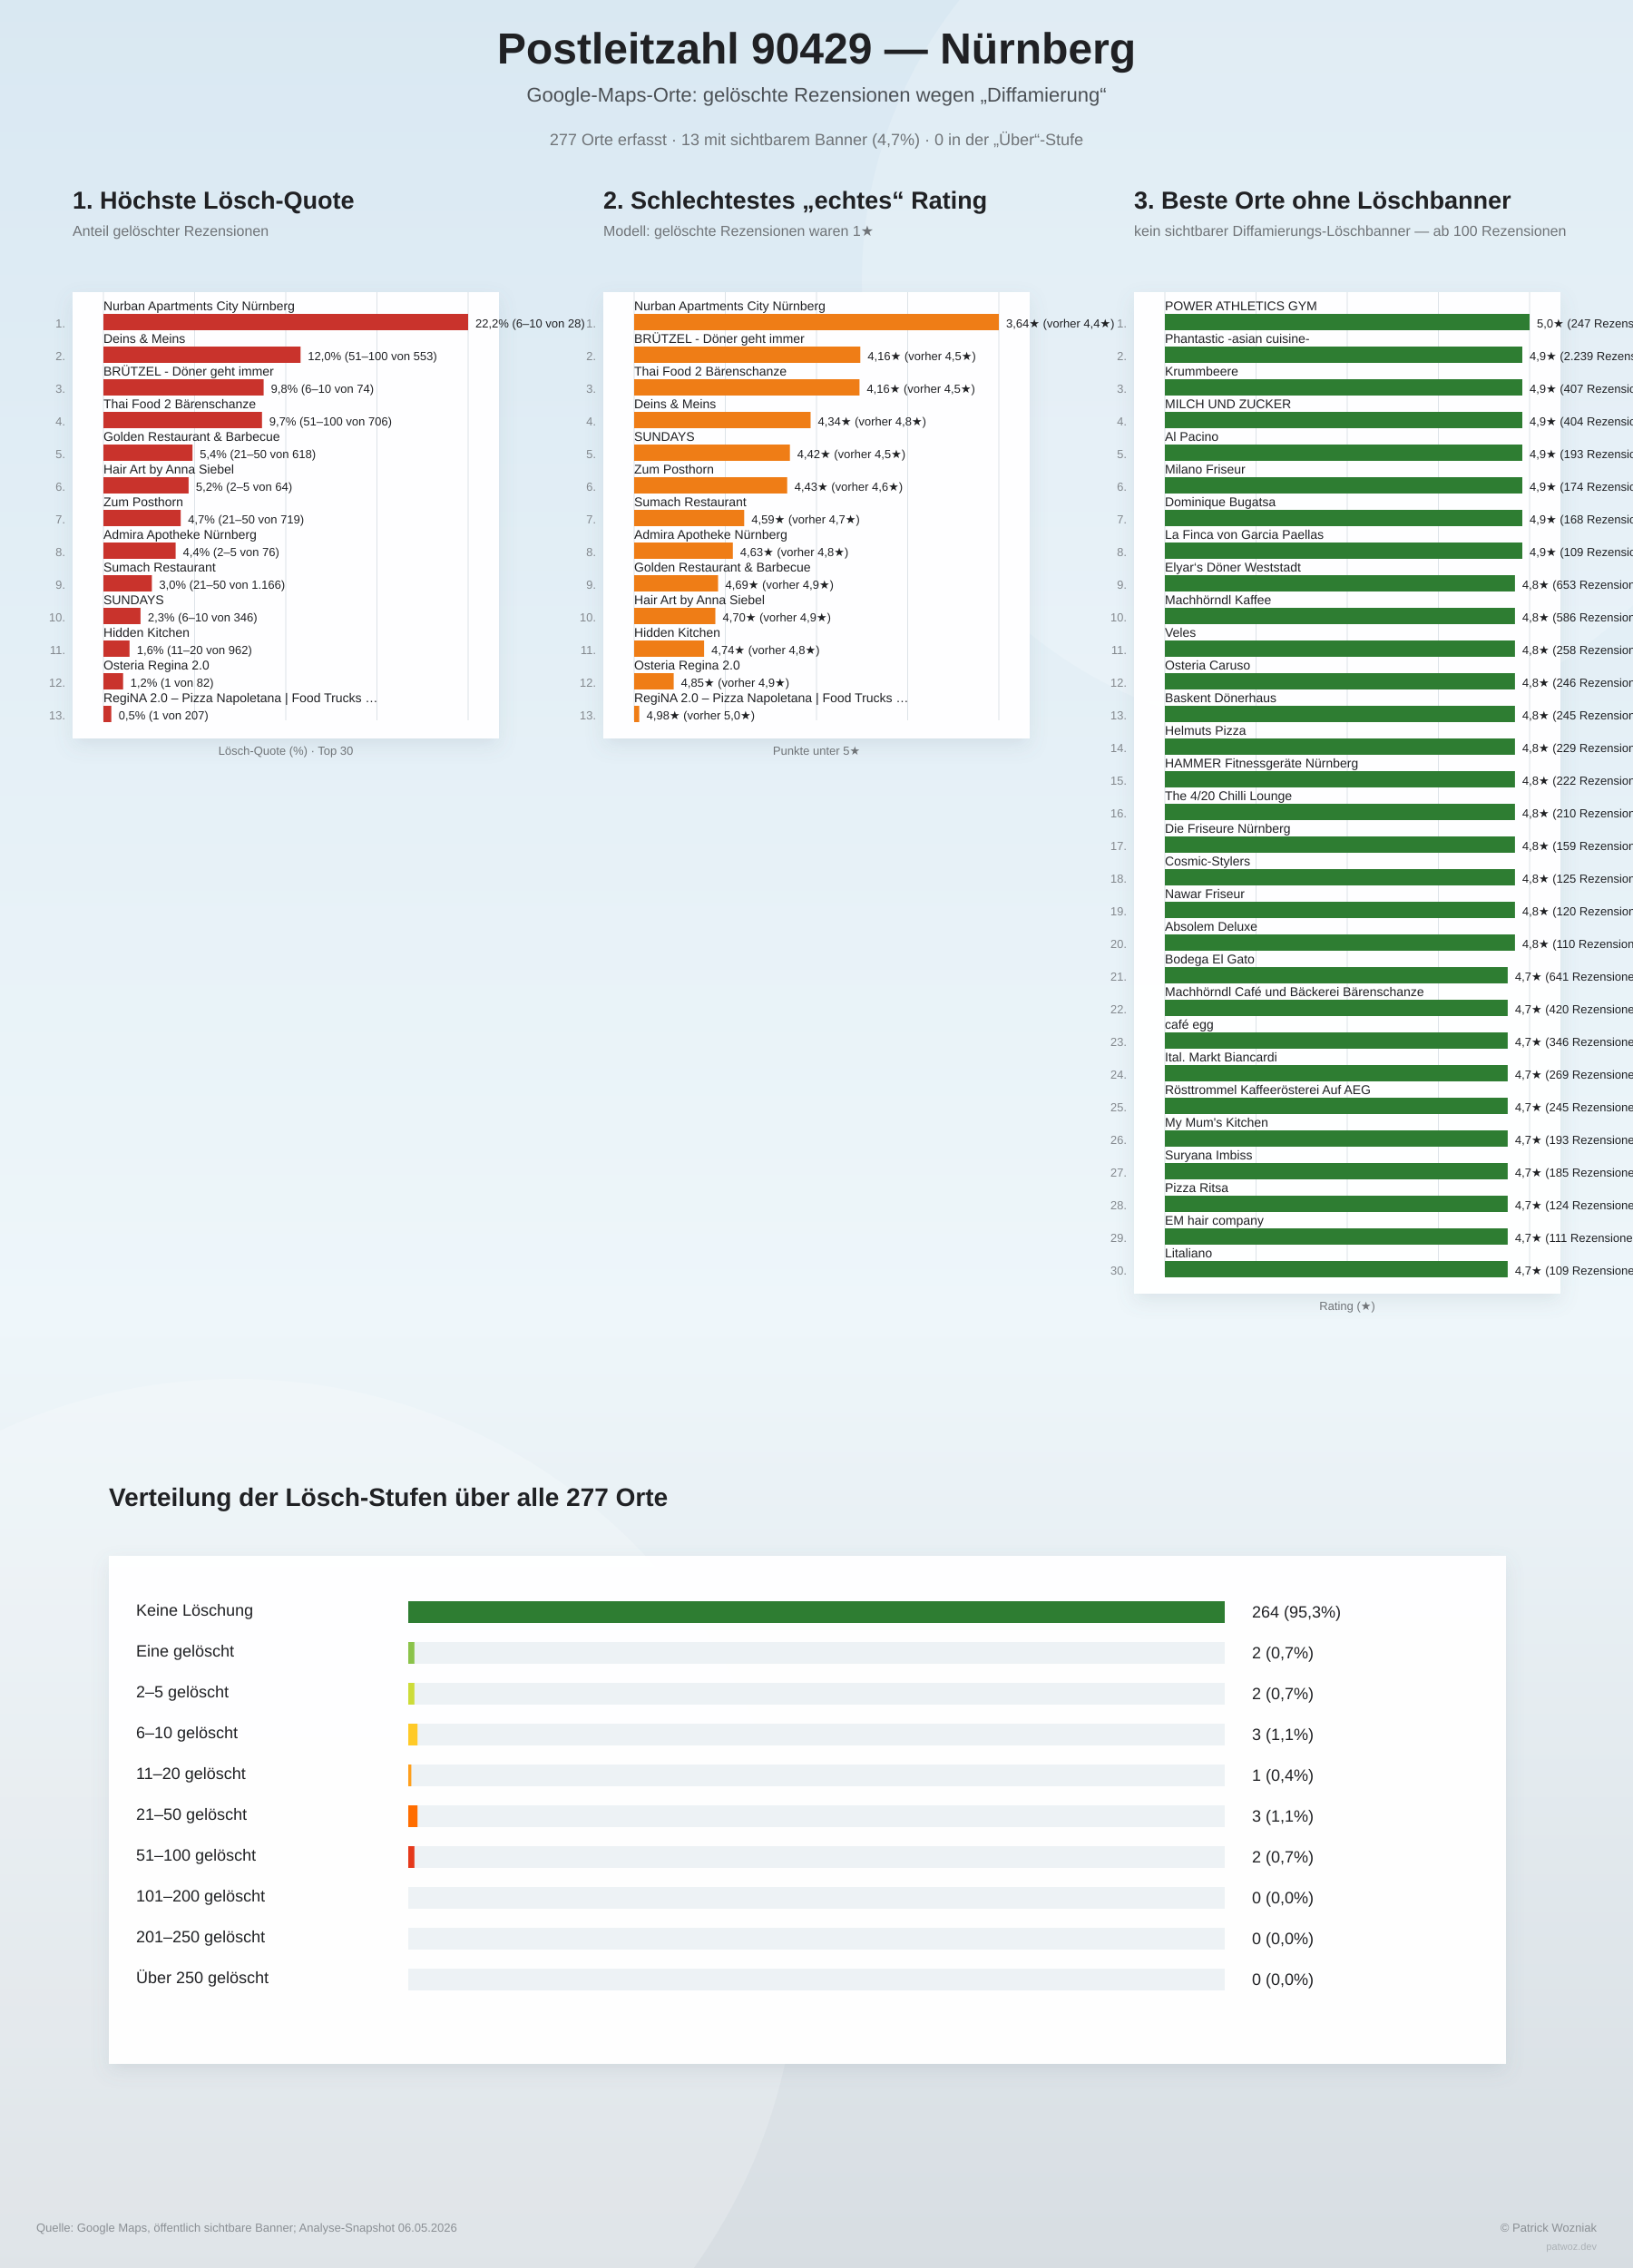
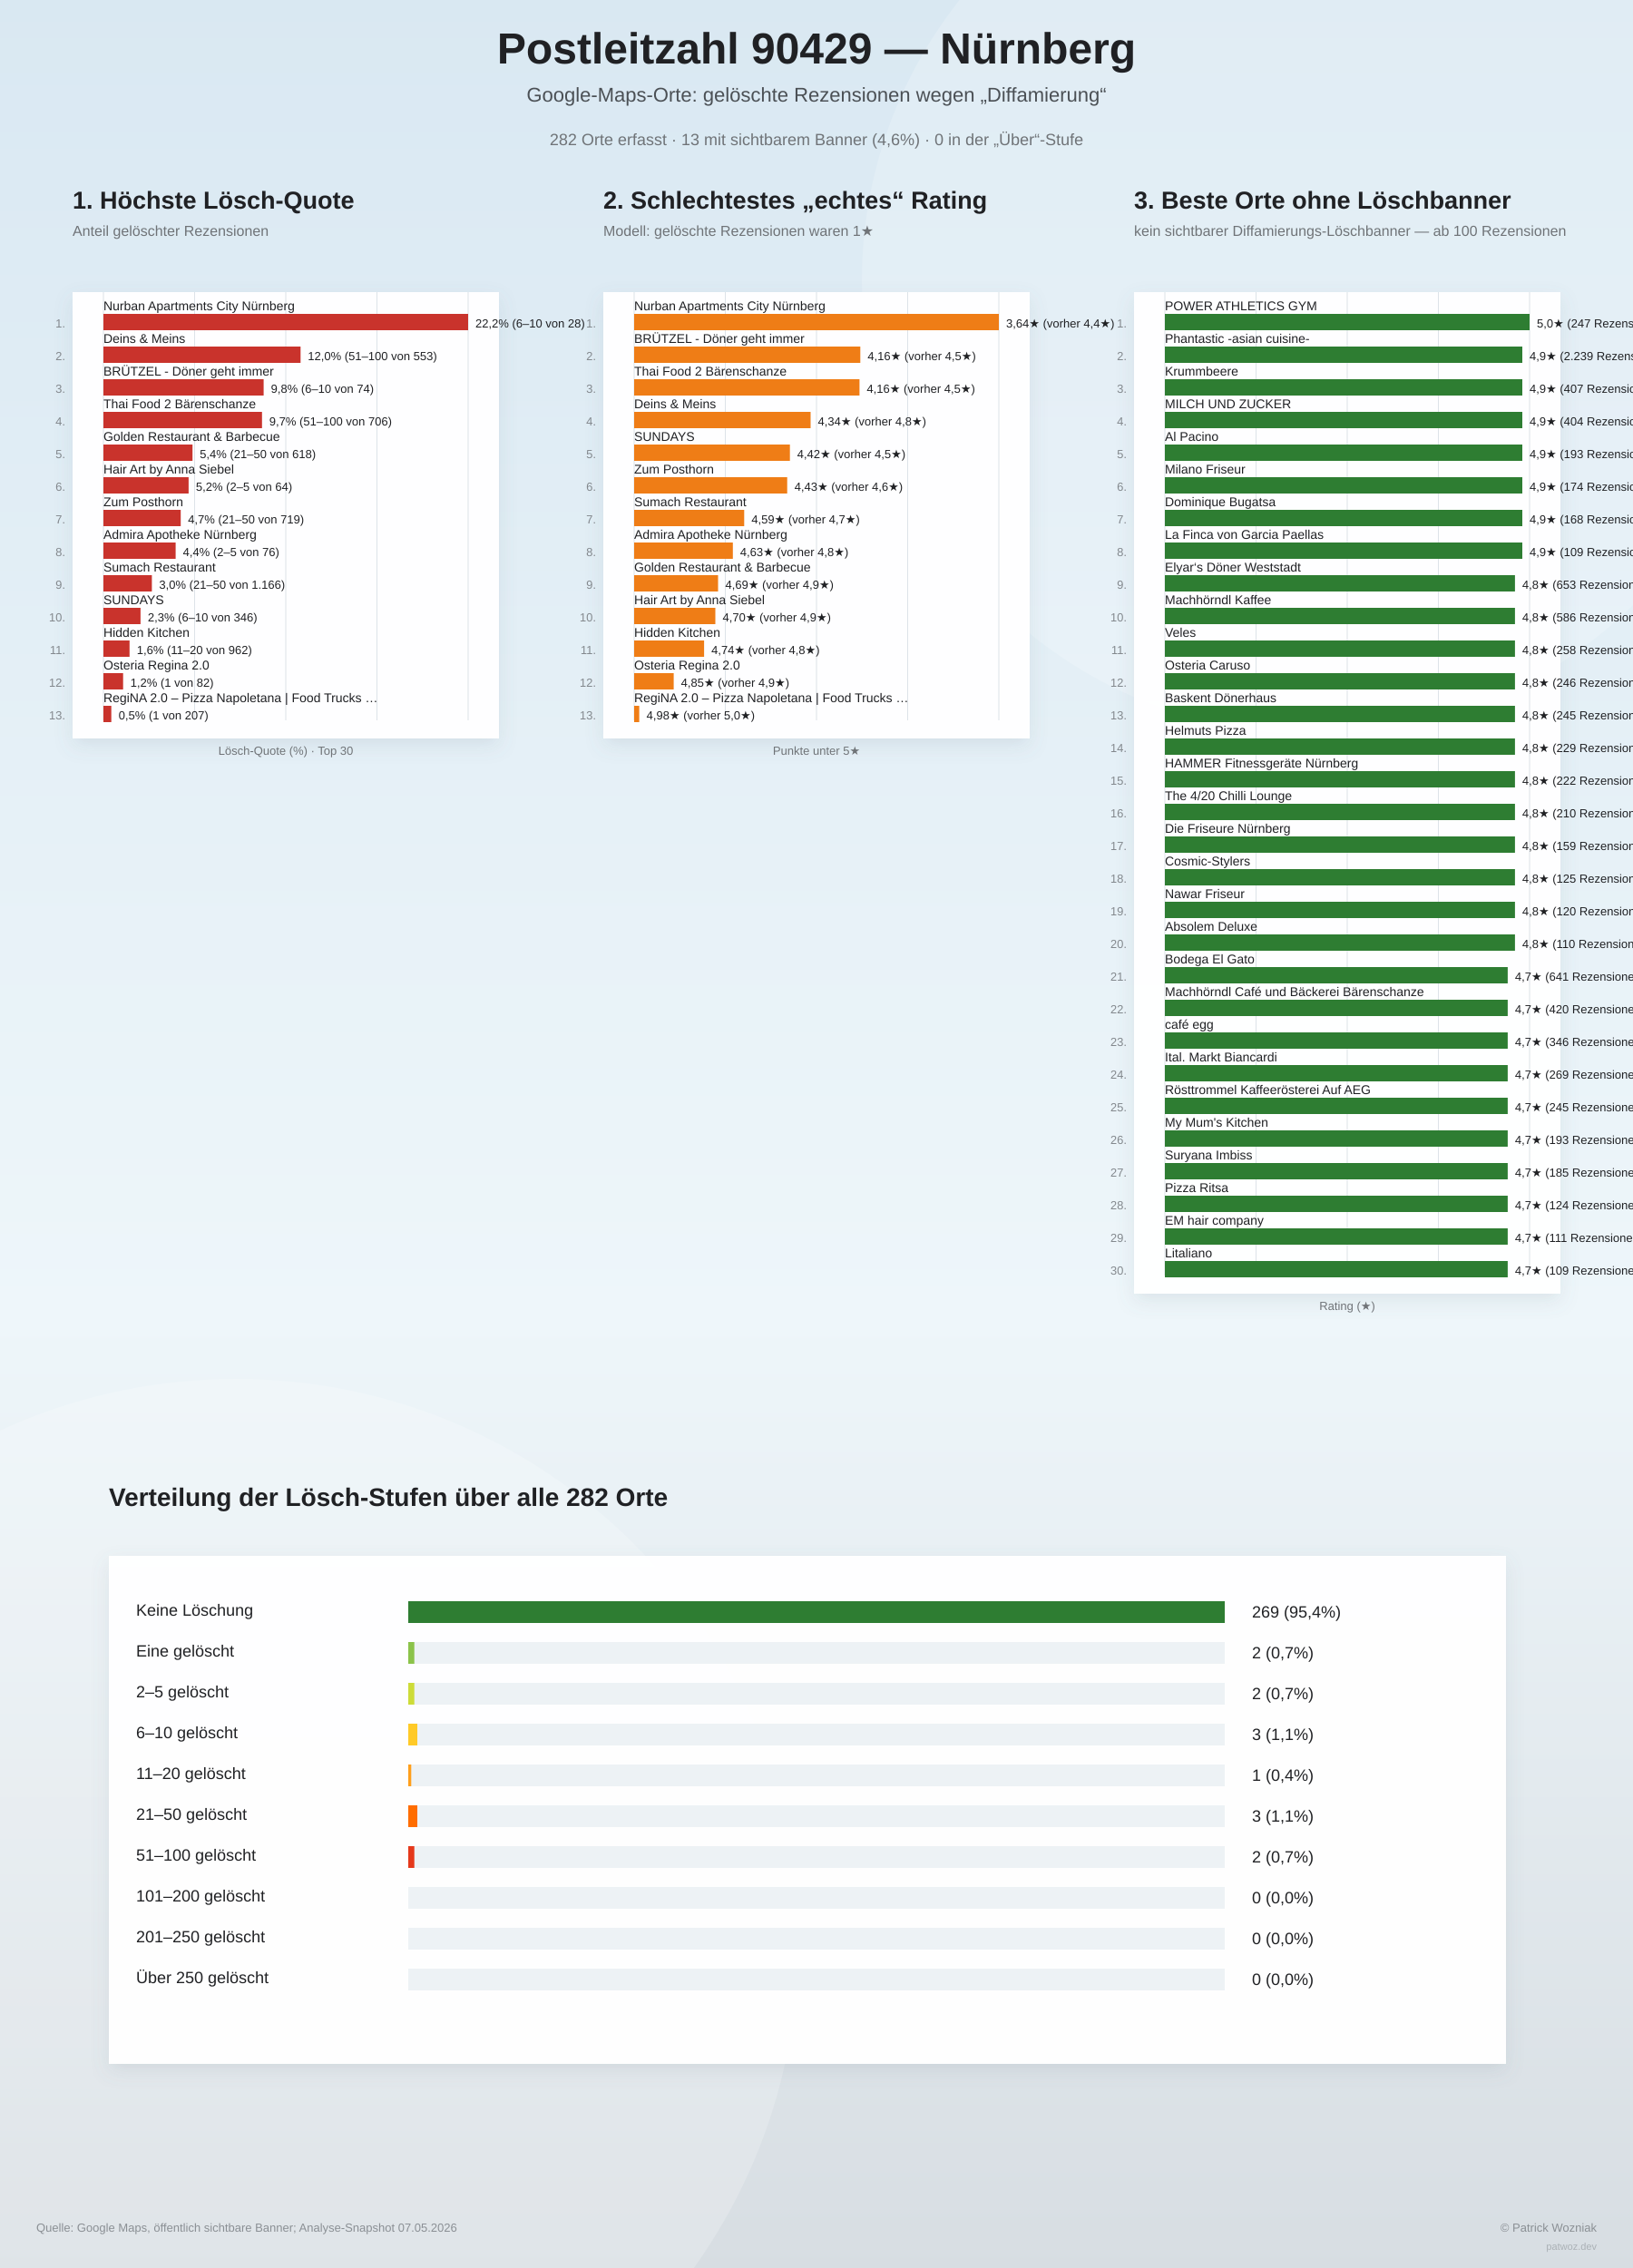
<svg xmlns="http://www.w3.org/2000/svg" width="1800" height="2500" viewBox="0 0 1800 2500">
  <defs>
    <linearGradient id="bg" x1="0" y1="0" x2="0" y2="1">
      <stop offset="0%" stop-color="#d9e8f2" />
      <stop offset="58%" stop-color="#eef6fa" />
      <stop offset="100%" stop-color="#d7dde2" />
    </linearGradient>
    <filter id="softShadow" x="-10%" y="-10%" width="120%" height="120%">
      <feDropShadow dx="0" dy="8" stdDeviation="10" flood-color="#6d7f8a" flood-opacity="0.16" />
    </filter>
  </defs>
  <rect width="100%" height="100%" fill="url(#bg)" />
  <circle cx="1450" cy="310" r="500" fill="#ffffff" opacity="0.18" />
  <circle cx="260" cy="2140" r="620" fill="#ffffff" opacity="0.20" />
  <text x="900" y="70" text-anchor="middle" font-family="Arial, sans-serif" font-size="48" font-weight="800" fill="#202124">Postleitzahl 90429 — Nürnberg</text>
  <text x="900" y="112" text-anchor="middle" font-family="Arial, sans-serif" font-size="22" fill="#4b5055">Google-Maps-Orte: gelöschte Rezensionen wegen „Diffamierung“</text>
-   <text x="900" y="160" text-anchor="middle" font-family="Arial, sans-serif" font-size="18" fill="#6f7377">277 Orte erfasst · 13 mit sichtbarem Banner (4,7%) · 0 in der „Über“-Stufe</text>
+   <text x="900" y="160" text-anchor="middle" font-family="Arial, sans-serif" font-size="18" fill="#6f7377">282 Orte erfasst · 13 mit sichtbarem Banner (4,6%) · 0 in der „Über“-Stufe</text>
  <g>
    <text x="80" y="230" font-family="Arial, sans-serif" font-size="27" font-weight="800" fill="#202124">1. Höchste Lösch-Quote</text>
    <text x="80" y="260" font-family="Arial, sans-serif" font-size="16" fill="#6f7377">Anteil gelöschter Rezensionen</text>
    <rect x="80" y="322" width="470" height="492" fill="#ffffff" opacity="0.96" filter="url(#softShadow)" />
    <line x1="114.0" y1="322" x2="114.0" y2="794.0" stroke="#dde3e8" stroke-width="1" />
    <line x1="214.5" y1="322" x2="214.5" y2="794.0" stroke="#dde3e8" stroke-width="1" />
    <line x1="315.0" y1="322" x2="315.0" y2="794.0" stroke="#dde3e8" stroke-width="1" />
    <line x1="415.5" y1="322" x2="415.5" y2="794.0" stroke="#dde3e8" stroke-width="1" />
    <line x1="516.0" y1="322" x2="516.0" y2="794.0" stroke="#dde3e8" stroke-width="1" />
    <text x="72" y="361.0" text-anchor="end" font-family="Arial, sans-serif" font-size="13" fill="#83888d">1.</text>
    <text x="114" y="342.0" font-family="Arial, sans-serif" font-size="14" fill="#202124">Nurban Apartments City Nürnberg</text>
    <rect x="114" y="346.0" width="402.0" height="18" fill="#c9332c" />
    <text x="524.0" y="361.0" font-family="Arial, sans-serif" font-size="13" fill="#202124">22,2%  (6–10 von 28)</text>
    <text x="72" y="397.0" text-anchor="end" font-family="Arial, sans-serif" font-size="13" fill="#83888d">2.</text>
    <text x="114" y="378.0" font-family="Arial, sans-serif" font-size="14" fill="#202124">Deins &amp; Meins</text>
    <rect x="114" y="382.0" width="217.3" height="18" fill="#c9332c" />
    <text x="339.3" y="397.0" font-family="Arial, sans-serif" font-size="13" fill="#202124">12,0%  (51–100 von 553)</text>
    <text x="72" y="433.0" text-anchor="end" font-family="Arial, sans-serif" font-size="13" fill="#83888d">3.</text>
    <text x="114" y="414.0" font-family="Arial, sans-serif" font-size="14" fill="#202124">BRÜTZEL - Döner geht immer</text>
    <rect x="114" y="418.0" width="176.6" height="18" fill="#c9332c" />
    <text x="298.6" y="433.0" font-family="Arial, sans-serif" font-size="13" fill="#202124">9,8%  (6–10 von 74)</text>
    <text x="72" y="469.0" text-anchor="end" font-family="Arial, sans-serif" font-size="13" fill="#83888d">4.</text>
    <text x="114" y="450.0" font-family="Arial, sans-serif" font-size="14" fill="#202124">Thai Food 2 Bärenschanze</text>
    <rect x="114" y="454.0" width="174.8" height="18" fill="#c9332c" />
    <text x="296.8" y="469.0" font-family="Arial, sans-serif" font-size="13" fill="#202124">9,7%  (51–100 von 706)</text>
    <text x="72" y="505.0" text-anchor="end" font-family="Arial, sans-serif" font-size="13" fill="#83888d">5.</text>
    <text x="114" y="486.0" font-family="Arial, sans-serif" font-size="14" fill="#202124">Golden Restaurant &amp; Barbecue</text>
    <rect x="114" y="490.0" width="98.2" height="18" fill="#c9332c" />
    <text x="220.2" y="505.0" font-family="Arial, sans-serif" font-size="13" fill="#202124">5,4%  (21–50 von 618)</text>
    <text x="72" y="541.0" text-anchor="end" font-family="Arial, sans-serif" font-size="13" fill="#83888d">6.</text>
    <text x="114" y="522.0" font-family="Arial, sans-serif" font-size="14" fill="#202124">Hair Art by Anna Siebel</text>
    <rect x="114" y="526.0" width="93.9" height="18" fill="#c9332c" />
    <text x="215.9" y="541.0" font-family="Arial, sans-serif" font-size="13" fill="#202124">5,2%  (2–5 von 64)</text>
    <text x="72" y="577.0" text-anchor="end" font-family="Arial, sans-serif" font-size="13" fill="#83888d">7.</text>
    <text x="114" y="558.0" font-family="Arial, sans-serif" font-size="14" fill="#202124">Zum Posthorn</text>
    <rect x="114" y="562.0" width="85.2" height="18" fill="#c9332c" />
    <text x="207.2" y="577.0" font-family="Arial, sans-serif" font-size="13" fill="#202124">4,7%  (21–50 von 719)</text>
    <text x="72" y="613.0" text-anchor="end" font-family="Arial, sans-serif" font-size="13" fill="#83888d">8.</text>
    <text x="114" y="594.0" font-family="Arial, sans-serif" font-size="14" fill="#202124">Admira Apotheke Nürnberg</text>
    <rect x="114" y="598.0" width="79.6" height="18" fill="#c9332c" />
    <text x="201.6" y="613.0" font-family="Arial, sans-serif" font-size="13" fill="#202124">4,4%  (2–5 von 76)</text>
    <text x="72" y="649.0" text-anchor="end" font-family="Arial, sans-serif" font-size="13" fill="#83888d">9.</text>
    <text x="114" y="630.0" font-family="Arial, sans-serif" font-size="14" fill="#202124">Sumach Restaurant</text>
    <rect x="114" y="634.0" width="53.4" height="18" fill="#c9332c" />
    <text x="175.4" y="649.0" font-family="Arial, sans-serif" font-size="13" fill="#202124">3,0%  (21–50 von 1.166)</text>
    <text x="72" y="685.0" text-anchor="end" font-family="Arial, sans-serif" font-size="13" fill="#83888d">10.</text>
    <text x="114" y="666.0" font-family="Arial, sans-serif" font-size="14" fill="#202124">SUNDAYS</text>
    <rect x="114" y="670.0" width="40.9" height="18" fill="#c9332c" />
    <text x="162.9" y="685.0" font-family="Arial, sans-serif" font-size="13" fill="#202124">2,3%  (6–10 von 346)</text>
    <text x="72" y="721.0" text-anchor="end" font-family="Arial, sans-serif" font-size="13" fill="#83888d">11.</text>
    <text x="114" y="702.0" font-family="Arial, sans-serif" font-size="14" fill="#202124">Hidden Kitchen</text>
    <rect x="114" y="706.0" width="28.8" height="18" fill="#c9332c" />
    <text x="150.8" y="721.0" font-family="Arial, sans-serif" font-size="13" fill="#202124">1,6%  (11–20 von 962)</text>
    <text x="72" y="757.0" text-anchor="end" font-family="Arial, sans-serif" font-size="13" fill="#83888d">12.</text>
    <text x="114" y="738.0" font-family="Arial, sans-serif" font-size="14" fill="#202124">Osteria Regina 2.0</text>
    <rect x="114" y="742.0" width="21.7" height="18" fill="#c9332c" />
    <text x="143.7" y="757.0" font-family="Arial, sans-serif" font-size="13" fill="#202124">1,2%  (1 von 82)</text>
    <text x="72" y="793.0" text-anchor="end" font-family="Arial, sans-serif" font-size="13" fill="#83888d">13.</text>
    <text x="114" y="774.0" font-family="Arial, sans-serif" font-size="14" fill="#202124">RegiNA 2.0 – Pizza Napoletana | Food Trucks …</text>
    <rect x="114" y="778.0" width="8.7" height="18" fill="#c9332c" />
    <text x="130.7" y="793.0" font-family="Arial, sans-serif" font-size="13" fill="#202124">0,5%  (1 von 207)</text>
    <text x="315" y="832.0" text-anchor="middle" font-family="Arial, sans-serif" font-size="13" fill="#6f7377">Lösch-Quote (%) · Top 30</text>
  </g>
  <g>
    <text x="665" y="230" font-family="Arial, sans-serif" font-size="27" font-weight="800" fill="#202124">2. Schlechtestes „echtes“ Rating</text>
    <text x="665" y="260" font-family="Arial, sans-serif" font-size="16" fill="#6f7377">Modell: gelöschte Rezensionen waren 1★</text>
    <rect x="665" y="322" width="470" height="492" fill="#ffffff" opacity="0.96" filter="url(#softShadow)" />
    <line x1="699.0" y1="322" x2="699.0" y2="794.0" stroke="#dde3e8" stroke-width="1" />
    <line x1="799.5" y1="322" x2="799.5" y2="794.0" stroke="#dde3e8" stroke-width="1" />
    <line x1="900.0" y1="322" x2="900.0" y2="794.0" stroke="#dde3e8" stroke-width="1" />
    <line x1="1000.5" y1="322" x2="1000.5" y2="794.0" stroke="#dde3e8" stroke-width="1" />
    <line x1="1101.0" y1="322" x2="1101.0" y2="794.0" stroke="#dde3e8" stroke-width="1" />
    <text x="657" y="361.0" text-anchor="end" font-family="Arial, sans-serif" font-size="13" fill="#83888d">1.</text>
    <text x="699" y="342.0" font-family="Arial, sans-serif" font-size="14" fill="#202124">Nurban Apartments City Nürnberg</text>
    <rect x="699" y="346.0" width="402.0" height="18" fill="#ef7d16" />
    <text x="1109.0" y="361.0" font-family="Arial, sans-serif" font-size="13" fill="#202124">3,64★  (vorher 4,4★)</text>
    <text x="657" y="397.0" text-anchor="end" font-family="Arial, sans-serif" font-size="13" fill="#83888d">2.</text>
    <text x="699" y="378.0" font-family="Arial, sans-serif" font-size="14" fill="#202124">BRÜTZEL - Döner geht immer</text>
    <rect x="699" y="382.0" width="249.3" height="18" fill="#ef7d16" />
    <text x="956.3" y="397.0" font-family="Arial, sans-serif" font-size="13" fill="#202124">4,16★  (vorher 4,5★)</text>
    <text x="657" y="433.0" text-anchor="end" font-family="Arial, sans-serif" font-size="13" fill="#83888d">3.</text>
    <text x="699" y="414.0" font-family="Arial, sans-serif" font-size="14" fill="#202124">Thai Food 2 Bärenschanze</text>
    <rect x="699" y="418.0" width="248.4" height="18" fill="#ef7d16" />
    <text x="955.4" y="433.0" font-family="Arial, sans-serif" font-size="13" fill="#202124">4,16★  (vorher 4,5★)</text>
    <text x="657" y="469.0" text-anchor="end" font-family="Arial, sans-serif" font-size="13" fill="#83888d">4.</text>
    <text x="699" y="450.0" font-family="Arial, sans-serif" font-size="14" fill="#202124">Deins &amp; Meins</text>
    <rect x="699" y="454.0" width="194.5" height="18" fill="#ef7d16" />
    <text x="901.5" y="469.0" font-family="Arial, sans-serif" font-size="13" fill="#202124">4,34★  (vorher 4,8★)</text>
    <text x="657" y="505.0" text-anchor="end" font-family="Arial, sans-serif" font-size="13" fill="#83888d">5.</text>
    <text x="699" y="486.0" font-family="Arial, sans-serif" font-size="14" fill="#202124">SUNDAYS</text>
    <rect x="699" y="490.0" width="171.7" height="18" fill="#ef7d16" />
    <text x="878.7" y="505.0" font-family="Arial, sans-serif" font-size="13" fill="#202124">4,42★  (vorher 4,5★)</text>
    <text x="657" y="541.0" text-anchor="end" font-family="Arial, sans-serif" font-size="13" fill="#83888d">6.</text>
    <text x="699" y="522.0" font-family="Arial, sans-serif" font-size="14" fill="#202124">Zum Posthorn</text>
    <rect x="699" y="526.0" width="168.7" height="18" fill="#ef7d16" />
    <text x="875.7" y="541.0" font-family="Arial, sans-serif" font-size="13" fill="#202124">4,43★  (vorher 4,6★)</text>
    <text x="657" y="577.0" text-anchor="end" font-family="Arial, sans-serif" font-size="13" fill="#83888d">7.</text>
    <text x="699" y="558.0" font-family="Arial, sans-serif" font-size="14" fill="#202124">Sumach Restaurant</text>
    <rect x="699" y="562.0" width="121.3" height="18" fill="#ef7d16" />
    <text x="828.3" y="577.0" font-family="Arial, sans-serif" font-size="13" fill="#202124">4,59★  (vorher 4,7★)</text>
    <text x="657" y="613.0" text-anchor="end" font-family="Arial, sans-serif" font-size="13" fill="#83888d">8.</text>
    <text x="699" y="594.0" font-family="Arial, sans-serif" font-size="14" fill="#202124">Admira Apotheke Nürnberg</text>
    <rect x="699" y="598.0" width="108.8" height="18" fill="#ef7d16" />
    <text x="815.8" y="613.0" font-family="Arial, sans-serif" font-size="13" fill="#202124">4,63★  (vorher 4,8★)</text>
    <text x="657" y="649.0" text-anchor="end" font-family="Arial, sans-serif" font-size="13" fill="#83888d">9.</text>
    <text x="699" y="630.0" font-family="Arial, sans-serif" font-size="14" fill="#202124">Golden Restaurant &amp; Barbecue</text>
    <rect x="699" y="634.0" width="92.5" height="18" fill="#ef7d16" />
    <text x="799.5" y="649.0" font-family="Arial, sans-serif" font-size="13" fill="#202124">4,69★  (vorher 4,9★)</text>
    <text x="657" y="685.0" text-anchor="end" font-family="Arial, sans-serif" font-size="13" fill="#83888d">10.</text>
    <text x="699" y="666.0" font-family="Arial, sans-serif" font-size="14" fill="#202124">Hair Art by Anna Siebel</text>
    <rect x="699" y="670.0" width="89.5" height="18" fill="#ef7d16" />
    <text x="796.5" y="685.0" font-family="Arial, sans-serif" font-size="13" fill="#202124">4,70★  (vorher 4,9★)</text>
    <text x="657" y="721.0" text-anchor="end" font-family="Arial, sans-serif" font-size="13" fill="#83888d">11.</text>
    <text x="699" y="702.0" font-family="Arial, sans-serif" font-size="14" fill="#202124">Hidden Kitchen</text>
    <rect x="699" y="706.0" width="77.1" height="18" fill="#ef7d16" />
    <text x="784.1" y="721.0" font-family="Arial, sans-serif" font-size="13" fill="#202124">4,74★  (vorher 4,8★)</text>
    <text x="657" y="757.0" text-anchor="end" font-family="Arial, sans-serif" font-size="13" fill="#83888d">12.</text>
    <text x="699" y="738.0" font-family="Arial, sans-serif" font-size="14" fill="#202124">Osteria Regina 2.0</text>
    <rect x="699" y="742.0" width="43.6" height="18" fill="#ef7d16" />
    <text x="750.6" y="757.0" font-family="Arial, sans-serif" font-size="13" fill="#202124">4,85★  (vorher 4,9★)</text>
    <text x="657" y="793.0" text-anchor="end" font-family="Arial, sans-serif" font-size="13" fill="#83888d">13.</text>
    <text x="699" y="774.0" font-family="Arial, sans-serif" font-size="14" fill="#202124">RegiNA 2.0 – Pizza Napoletana | Food Trucks …</text>
    <rect x="699" y="778.0" width="5.6" height="18" fill="#ef7d16" />
    <text x="712.6" y="793.0" font-family="Arial, sans-serif" font-size="13" fill="#202124">4,98★  (vorher 5,0★)</text>
    <text x="900" y="832.0" text-anchor="middle" font-family="Arial, sans-serif" font-size="13" fill="#6f7377">Punkte unter 5★</text>
  </g>
  <g>
    <text x="1250" y="230" font-family="Arial, sans-serif" font-size="27" font-weight="800" fill="#202124">3. Beste Orte ohne Löschbanner</text>
    <text x="1250" y="260" font-family="Arial, sans-serif" font-size="16" fill="#6f7377">kein sichtbarer Diffamierungs-Löschbanner — ab 100 Rezensionen</text>
    <rect x="1250" y="322" width="470" height="1104" fill="#ffffff" opacity="0.96" filter="url(#softShadow)" />
    <line x1="1284.0" y1="322" x2="1284.0" y2="1406.0" stroke="#dde3e8" stroke-width="1" />
    <line x1="1384.5" y1="322" x2="1384.5" y2="1406.0" stroke="#dde3e8" stroke-width="1" />
    <line x1="1485.0" y1="322" x2="1485.0" y2="1406.0" stroke="#dde3e8" stroke-width="1" />
    <line x1="1585.5" y1="322" x2="1585.5" y2="1406.0" stroke="#dde3e8" stroke-width="1" />
    <line x1="1686.0" y1="322" x2="1686.0" y2="1406.0" stroke="#dde3e8" stroke-width="1" />
    <text x="1242" y="361.0" text-anchor="end" font-family="Arial, sans-serif" font-size="13" fill="#83888d">1.</text>
    <text x="1284" y="342.0" font-family="Arial, sans-serif" font-size="14" fill="#202124">POWER ATHLETICS GYM</text>
    <rect x="1284" y="346.0" width="402.0" height="18" fill="#2e7d32" />
    <text x="1694.0" y="361.0" font-family="Arial, sans-serif" font-size="13" fill="#202124">5,0★  (247 Rezensionen)</text>
    <text x="1242" y="397.0" text-anchor="end" font-family="Arial, sans-serif" font-size="13" fill="#83888d">2.</text>
    <text x="1284" y="378.0" font-family="Arial, sans-serif" font-size="14" fill="#202124">Phantastic -asian cuisine-</text>
    <rect x="1284" y="382.0" width="394.0" height="18" fill="#2e7d32" />
    <text x="1686.0" y="397.0" font-family="Arial, sans-serif" font-size="13" fill="#202124">4,9★  (2.239 Rezensionen)</text>
    <text x="1242" y="433.0" text-anchor="end" font-family="Arial, sans-serif" font-size="13" fill="#83888d">3.</text>
    <text x="1284" y="414.0" font-family="Arial, sans-serif" font-size="14" fill="#202124">Krummbeere</text>
    <rect x="1284" y="418.0" width="394.0" height="18" fill="#2e7d32" />
    <text x="1686.0" y="433.0" font-family="Arial, sans-serif" font-size="13" fill="#202124">4,9★  (407 Rezensionen)</text>
    <text x="1242" y="469.0" text-anchor="end" font-family="Arial, sans-serif" font-size="13" fill="#83888d">4.</text>
    <text x="1284" y="450.0" font-family="Arial, sans-serif" font-size="14" fill="#202124">MILCH UND ZUCKER</text>
    <rect x="1284" y="454.0" width="394.0" height="18" fill="#2e7d32" />
    <text x="1686.0" y="469.0" font-family="Arial, sans-serif" font-size="13" fill="#202124">4,9★  (404 Rezensionen)</text>
    <text x="1242" y="505.0" text-anchor="end" font-family="Arial, sans-serif" font-size="13" fill="#83888d">5.</text>
    <text x="1284" y="486.0" font-family="Arial, sans-serif" font-size="14" fill="#202124">Al Pacino</text>
    <rect x="1284" y="490.0" width="394.0" height="18" fill="#2e7d32" />
    <text x="1686.0" y="505.0" font-family="Arial, sans-serif" font-size="13" fill="#202124">4,9★  (193 Rezensionen)</text>
    <text x="1242" y="541.0" text-anchor="end" font-family="Arial, sans-serif" font-size="13" fill="#83888d">6.</text>
    <text x="1284" y="522.0" font-family="Arial, sans-serif" font-size="14" fill="#202124">Milano Friseur</text>
    <rect x="1284" y="526.0" width="394.0" height="18" fill="#2e7d32" />
    <text x="1686.0" y="541.0" font-family="Arial, sans-serif" font-size="13" fill="#202124">4,9★  (174 Rezensionen)</text>
    <text x="1242" y="577.0" text-anchor="end" font-family="Arial, sans-serif" font-size="13" fill="#83888d">7.</text>
    <text x="1284" y="558.0" font-family="Arial, sans-serif" font-size="14" fill="#202124">Dominique Bugatsa</text>
    <rect x="1284" y="562.0" width="394.0" height="18" fill="#2e7d32" />
    <text x="1686.0" y="577.0" font-family="Arial, sans-serif" font-size="13" fill="#202124">4,9★  (168 Rezensionen)</text>
    <text x="1242" y="613.0" text-anchor="end" font-family="Arial, sans-serif" font-size="13" fill="#83888d">8.</text>
    <text x="1284" y="594.0" font-family="Arial, sans-serif" font-size="14" fill="#202124">La Finca von Garcia Paellas</text>
    <rect x="1284" y="598.0" width="394.0" height="18" fill="#2e7d32" />
    <text x="1686.0" y="613.0" font-family="Arial, sans-serif" font-size="13" fill="#202124">4,9★  (109 Rezensionen)</text>
    <text x="1242" y="649.0" text-anchor="end" font-family="Arial, sans-serif" font-size="13" fill="#83888d">9.</text>
    <text x="1284" y="630.0" font-family="Arial, sans-serif" font-size="14" fill="#202124">Elyar‘s Döner Weststadt</text>
    <rect x="1284" y="634.0" width="385.9" height="18" fill="#2e7d32" />
    <text x="1677.9" y="649.0" font-family="Arial, sans-serif" font-size="13" fill="#202124">4,8★  (653 Rezensionen)</text>
    <text x="1242" y="685.0" text-anchor="end" font-family="Arial, sans-serif" font-size="13" fill="#83888d">10.</text>
    <text x="1284" y="666.0" font-family="Arial, sans-serif" font-size="14" fill="#202124">Machhörndl Kaffee</text>
    <rect x="1284" y="670.0" width="385.9" height="18" fill="#2e7d32" />
    <text x="1677.9" y="685.0" font-family="Arial, sans-serif" font-size="13" fill="#202124">4,8★  (586 Rezensionen)</text>
    <text x="1242" y="721.0" text-anchor="end" font-family="Arial, sans-serif" font-size="13" fill="#83888d">11.</text>
    <text x="1284" y="702.0" font-family="Arial, sans-serif" font-size="14" fill="#202124">Veles</text>
    <rect x="1284" y="706.0" width="385.9" height="18" fill="#2e7d32" />
    <text x="1677.9" y="721.0" font-family="Arial, sans-serif" font-size="13" fill="#202124">4,8★  (258 Rezensionen)</text>
    <text x="1242" y="757.0" text-anchor="end" font-family="Arial, sans-serif" font-size="13" fill="#83888d">12.</text>
    <text x="1284" y="738.0" font-family="Arial, sans-serif" font-size="14" fill="#202124">Osteria Caruso</text>
    <rect x="1284" y="742.0" width="385.9" height="18" fill="#2e7d32" />
    <text x="1677.9" y="757.0" font-family="Arial, sans-serif" font-size="13" fill="#202124">4,8★  (246 Rezensionen)</text>
    <text x="1242" y="793.0" text-anchor="end" font-family="Arial, sans-serif" font-size="13" fill="#83888d">13.</text>
    <text x="1284" y="774.0" font-family="Arial, sans-serif" font-size="14" fill="#202124">Baskent Dönerhaus</text>
    <rect x="1284" y="778.0" width="385.9" height="18" fill="#2e7d32" />
    <text x="1677.9" y="793.0" font-family="Arial, sans-serif" font-size="13" fill="#202124">4,8★  (245 Rezensionen)</text>
    <text x="1242" y="829.0" text-anchor="end" font-family="Arial, sans-serif" font-size="13" fill="#83888d">14.</text>
    <text x="1284" y="810.0" font-family="Arial, sans-serif" font-size="14" fill="#202124">Helmuts Pizza</text>
    <rect x="1284" y="814.0" width="385.9" height="18" fill="#2e7d32" />
    <text x="1677.9" y="829.0" font-family="Arial, sans-serif" font-size="13" fill="#202124">4,8★  (229 Rezensionen)</text>
    <text x="1242" y="865.0" text-anchor="end" font-family="Arial, sans-serif" font-size="13" fill="#83888d">15.</text>
    <text x="1284" y="846.0" font-family="Arial, sans-serif" font-size="14" fill="#202124">HAMMER Fitnessgeräte Nürnberg</text>
    <rect x="1284" y="850.0" width="385.9" height="18" fill="#2e7d32" />
    <text x="1677.9" y="865.0" font-family="Arial, sans-serif" font-size="13" fill="#202124">4,8★  (222 Rezensionen)</text>
    <text x="1242" y="901.0" text-anchor="end" font-family="Arial, sans-serif" font-size="13" fill="#83888d">16.</text>
    <text x="1284" y="882.0" font-family="Arial, sans-serif" font-size="14" fill="#202124">The 4/20 Chilli Lounge</text>
    <rect x="1284" y="886.0" width="385.9" height="18" fill="#2e7d32" />
    <text x="1677.9" y="901.0" font-family="Arial, sans-serif" font-size="13" fill="#202124">4,8★  (210 Rezensionen)</text>
    <text x="1242" y="937.0" text-anchor="end" font-family="Arial, sans-serif" font-size="13" fill="#83888d">17.</text>
    <text x="1284" y="918.0" font-family="Arial, sans-serif" font-size="14" fill="#202124">Die Friseure Nürnberg</text>
    <rect x="1284" y="922.0" width="385.9" height="18" fill="#2e7d32" />
    <text x="1677.9" y="937.0" font-family="Arial, sans-serif" font-size="13" fill="#202124">4,8★  (159 Rezensionen)</text>
    <text x="1242" y="973.0" text-anchor="end" font-family="Arial, sans-serif" font-size="13" fill="#83888d">18.</text>
    <text x="1284" y="954.0" font-family="Arial, sans-serif" font-size="14" fill="#202124">Cosmic-Stylers</text>
    <rect x="1284" y="958.0" width="385.9" height="18" fill="#2e7d32" />
    <text x="1677.9" y="973.0" font-family="Arial, sans-serif" font-size="13" fill="#202124">4,8★  (125 Rezensionen)</text>
    <text x="1242" y="1009.0" text-anchor="end" font-family="Arial, sans-serif" font-size="13" fill="#83888d">19.</text>
    <text x="1284" y="990.0" font-family="Arial, sans-serif" font-size="14" fill="#202124">Nawar Friseur</text>
    <rect x="1284" y="994.0" width="385.9" height="18" fill="#2e7d32" />
    <text x="1677.9" y="1009.0" font-family="Arial, sans-serif" font-size="13" fill="#202124">4,8★  (120 Rezensionen)</text>
    <text x="1242" y="1045.0" text-anchor="end" font-family="Arial, sans-serif" font-size="13" fill="#83888d">20.</text>
    <text x="1284" y="1026.0" font-family="Arial, sans-serif" font-size="14" fill="#202124">Absolem Deluxe</text>
    <rect x="1284" y="1030.0" width="385.9" height="18" fill="#2e7d32" />
    <text x="1677.9" y="1045.0" font-family="Arial, sans-serif" font-size="13" fill="#202124">4,8★  (110 Rezensionen)</text>
    <text x="1242" y="1081.0" text-anchor="end" font-family="Arial, sans-serif" font-size="13" fill="#83888d">21.</text>
    <text x="1284" y="1062.0" font-family="Arial, sans-serif" font-size="14" fill="#202124">Bodega El Gato</text>
    <rect x="1284" y="1066.0" width="377.9" height="18" fill="#2e7d32" />
    <text x="1669.9" y="1081.0" font-family="Arial, sans-serif" font-size="13" fill="#202124">4,7★  (641 Rezensionen)</text>
    <text x="1242" y="1117.0" text-anchor="end" font-family="Arial, sans-serif" font-size="13" fill="#83888d">22.</text>
    <text x="1284" y="1098.0" font-family="Arial, sans-serif" font-size="14" fill="#202124">Machhörndl Café und Bäckerei Bärenschanze</text>
    <rect x="1284" y="1102.0" width="377.9" height="18" fill="#2e7d32" />
    <text x="1669.9" y="1117.0" font-family="Arial, sans-serif" font-size="13" fill="#202124">4,7★  (420 Rezensionen)</text>
    <text x="1242" y="1153.0" text-anchor="end" font-family="Arial, sans-serif" font-size="13" fill="#83888d">23.</text>
    <text x="1284" y="1134.0" font-family="Arial, sans-serif" font-size="14" fill="#202124">café egg</text>
    <rect x="1284" y="1138.0" width="377.9" height="18" fill="#2e7d32" />
    <text x="1669.9" y="1153.0" font-family="Arial, sans-serif" font-size="13" fill="#202124">4,7★  (346 Rezensionen)</text>
    <text x="1242" y="1189.0" text-anchor="end" font-family="Arial, sans-serif" font-size="13" fill="#83888d">24.</text>
    <text x="1284" y="1170.0" font-family="Arial, sans-serif" font-size="14" fill="#202124">Ital. Markt Biancardi</text>
    <rect x="1284" y="1174.0" width="377.9" height="18" fill="#2e7d32" />
    <text x="1669.9" y="1189.0" font-family="Arial, sans-serif" font-size="13" fill="#202124">4,7★  (269 Rezensionen)</text>
    <text x="1242" y="1225.0" text-anchor="end" font-family="Arial, sans-serif" font-size="13" fill="#83888d">25.</text>
    <text x="1284" y="1206.0" font-family="Arial, sans-serif" font-size="14" fill="#202124">Rösttrommel Kaffeerösterei Auf AEG</text>
    <rect x="1284" y="1210.0" width="377.9" height="18" fill="#2e7d32" />
    <text x="1669.9" y="1225.0" font-family="Arial, sans-serif" font-size="13" fill="#202124">4,7★  (245 Rezensionen)</text>
    <text x="1242" y="1261.0" text-anchor="end" font-family="Arial, sans-serif" font-size="13" fill="#83888d">26.</text>
    <text x="1284" y="1242.0" font-family="Arial, sans-serif" font-size="14" fill="#202124">My Mum's Kitchen</text>
    <rect x="1284" y="1246.0" width="377.9" height="18" fill="#2e7d32" />
    <text x="1669.9" y="1261.0" font-family="Arial, sans-serif" font-size="13" fill="#202124">4,7★  (193 Rezensionen)</text>
    <text x="1242" y="1297.0" text-anchor="end" font-family="Arial, sans-serif" font-size="13" fill="#83888d">27.</text>
    <text x="1284" y="1278.0" font-family="Arial, sans-serif" font-size="14" fill="#202124">Suryana Imbiss</text>
    <rect x="1284" y="1282.0" width="377.9" height="18" fill="#2e7d32" />
    <text x="1669.9" y="1297.0" font-family="Arial, sans-serif" font-size="13" fill="#202124">4,7★  (185 Rezensionen)</text>
    <text x="1242" y="1333.0" text-anchor="end" font-family="Arial, sans-serif" font-size="13" fill="#83888d">28.</text>
    <text x="1284" y="1314.0" font-family="Arial, sans-serif" font-size="14" fill="#202124">Pizza Ritsa</text>
    <rect x="1284" y="1318.0" width="377.9" height="18" fill="#2e7d32" />
    <text x="1669.9" y="1333.0" font-family="Arial, sans-serif" font-size="13" fill="#202124">4,7★  (124 Rezensionen)</text>
    <text x="1242" y="1369.0" text-anchor="end" font-family="Arial, sans-serif" font-size="13" fill="#83888d">29.</text>
    <text x="1284" y="1350.0" font-family="Arial, sans-serif" font-size="14" fill="#202124">EM hair company</text>
    <rect x="1284" y="1354.0" width="377.9" height="18" fill="#2e7d32" />
    <text x="1669.9" y="1369.0" font-family="Arial, sans-serif" font-size="13" fill="#202124">4,7★  (111 Rezensionen)</text>
    <text x="1242" y="1405.0" text-anchor="end" font-family="Arial, sans-serif" font-size="13" fill="#83888d">30.</text>
    <text x="1284" y="1386.0" font-family="Arial, sans-serif" font-size="14" fill="#202124">Litaliano</text>
    <rect x="1284" y="1390.0" width="377.9" height="18" fill="#2e7d32" />
    <text x="1669.9" y="1405.0" font-family="Arial, sans-serif" font-size="13" fill="#202124">4,7★  (109 Rezensionen)</text>
    <text x="1485" y="1444.0" text-anchor="middle" font-family="Arial, sans-serif" font-size="13" fill="#6f7377">Rating (★)</text>
  </g>
  <g>
-     <text x="120" y="1660" font-family="Arial, sans-serif" font-size="28" font-weight="800" fill="#202124">Verteilung der Lösch-Stufen über alle 277 Orte</text>
+     <text x="120" y="1660" font-family="Arial, sans-serif" font-size="28" font-weight="800" fill="#202124">Verteilung der Lösch-Stufen über alle 282 Orte</text>
    <rect x="120" y="1715" width="1540" height="560" fill="#ffffff" opacity="0.96" filter="url(#softShadow)" />
    <text x="150" y="1781" font-family="Arial, sans-serif" font-size="18" fill="#202124">Keine Löschung</text>
    <rect x="450" y="1765" width="900" height="24" fill="#edf2f5" />
    <rect x="450" y="1765" width="900.0" height="24" fill="#2e7d32" />
-     <text x="1380" y="1783" font-family="Arial, sans-serif" font-size="18" fill="#202124">264 (95,3%)</text>
+     <text x="1380" y="1783" font-family="Arial, sans-serif" font-size="18" fill="#202124">269 (95,4%)</text>
    <text x="150" y="1826" font-family="Arial, sans-serif" font-size="18" fill="#202124">Eine gelöscht</text>
    <rect x="450" y="1810" width="900" height="24" fill="#edf2f5" />
-     <rect x="450" y="1810" width="6.8" height="24" fill="#8bc34a" />
+     <rect x="450" y="1810" width="6.7" height="24" fill="#8bc34a" />
    <text x="1380" y="1828" font-family="Arial, sans-serif" font-size="18" fill="#202124">2 (0,7%)</text>
    <text x="150" y="1871" font-family="Arial, sans-serif" font-size="18" fill="#202124">2–5 gelöscht</text>
    <rect x="450" y="1855" width="900" height="24" fill="#edf2f5" />
-     <rect x="450" y="1855" width="6.8" height="24" fill="#cddc39" />
+     <rect x="450" y="1855" width="6.7" height="24" fill="#cddc39" />
    <text x="1380" y="1873" font-family="Arial, sans-serif" font-size="18" fill="#202124">2 (0,7%)</text>
    <text x="150" y="1916" font-family="Arial, sans-serif" font-size="18" fill="#202124">6–10 gelöscht</text>
    <rect x="450" y="1900" width="900" height="24" fill="#edf2f5" />
-     <rect x="450" y="1900" width="10.2" height="24" fill="#ffca28" />
+     <rect x="450" y="1900" width="10.0" height="24" fill="#ffca28" />
    <text x="1380" y="1918" font-family="Arial, sans-serif" font-size="18" fill="#202124">3 (1,1%)</text>
    <text x="150" y="1961" font-family="Arial, sans-serif" font-size="18" fill="#202124">11–20 gelöscht</text>
    <rect x="450" y="1945" width="900" height="24" fill="#edf2f5" />
-     <rect x="450" y="1945" width="3.4" height="24" fill="#ff9f1c" />
+     <rect x="450" y="1945" width="3.3" height="24" fill="#ff9f1c" />
    <text x="1380" y="1963" font-family="Arial, sans-serif" font-size="18" fill="#202124">1 (0,4%)</text>
    <text x="150" y="2006" font-family="Arial, sans-serif" font-size="18" fill="#202124">21–50 gelöscht</text>
    <rect x="450" y="1990" width="900" height="24" fill="#edf2f5" />
-     <rect x="450" y="1990" width="10.2" height="24" fill="#ff6d00" />
+     <rect x="450" y="1990" width="10.0" height="24" fill="#ff6d00" />
    <text x="1380" y="2008" font-family="Arial, sans-serif" font-size="18" fill="#202124">3 (1,1%)</text>
    <text x="150" y="2051" font-family="Arial, sans-serif" font-size="18" fill="#202124">51–100 gelöscht</text>
    <rect x="450" y="2035" width="900" height="24" fill="#edf2f5" />
-     <rect x="450" y="2035" width="6.8" height="24" fill="#e5391b" />
+     <rect x="450" y="2035" width="6.7" height="24" fill="#e5391b" />
    <text x="1380" y="2053" font-family="Arial, sans-serif" font-size="18" fill="#202124">2 (0,7%)</text>
    <text x="150" y="2096" font-family="Arial, sans-serif" font-size="18" fill="#202124">101–200 gelöscht</text>
    <rect x="450" y="2080" width="900" height="24" fill="#edf2f5" />
    <rect x="450" y="2080" width="0.0" height="24" fill="#c62828" />
    <text x="1380" y="2098" font-family="Arial, sans-serif" font-size="18" fill="#202124">0 (0,0%)</text>
    <text x="150" y="2141" font-family="Arial, sans-serif" font-size="18" fill="#202124">201–250 gelöscht</text>
    <rect x="450" y="2125" width="900" height="24" fill="#edf2f5" />
    <rect x="450" y="2125" width="0.0" height="24" fill="#8e1919" />
    <text x="1380" y="2143" font-family="Arial, sans-serif" font-size="18" fill="#202124">0 (0,0%)</text>
    <text x="150" y="2186" font-family="Arial, sans-serif" font-size="18" fill="#202124">Über 250 gelöscht</text>
    <rect x="450" y="2170" width="900" height="24" fill="#edf2f5" />
    <rect x="450" y="2170" width="0.0" height="24" fill="#5b0f0f" />
    <text x="1380" y="2188" font-family="Arial, sans-serif" font-size="18" fill="#202124">0 (0,0%)</text>
  </g>
-   <text x="40" y="2460" font-family="Arial, sans-serif" font-size="13" fill="#8a8f94">Quelle: Google Maps, öffentlich sichtbare Banner; Analyse-Snapshot 06.05.2026</text>
+   <text x="40" y="2460" font-family="Arial, sans-serif" font-size="13" fill="#8a8f94">Quelle: Google Maps, öffentlich sichtbare Banner; Analyse-Snapshot 07.05.2026</text>
  <text x="1760" y="2460" text-anchor="end" font-family="Arial, sans-serif" font-size="13" fill="#8a8f94">© <a href="https://patwoz.dev" target="_blank" style="fill:#8a8f94;text-decoration:none">Patrick Wozniak</a>
  </text>
  <text x="1760" y="2480" text-anchor="end" font-family="Arial, sans-serif" font-size="11" fill="#aab0b5">patwoz.dev</text>
</svg>
